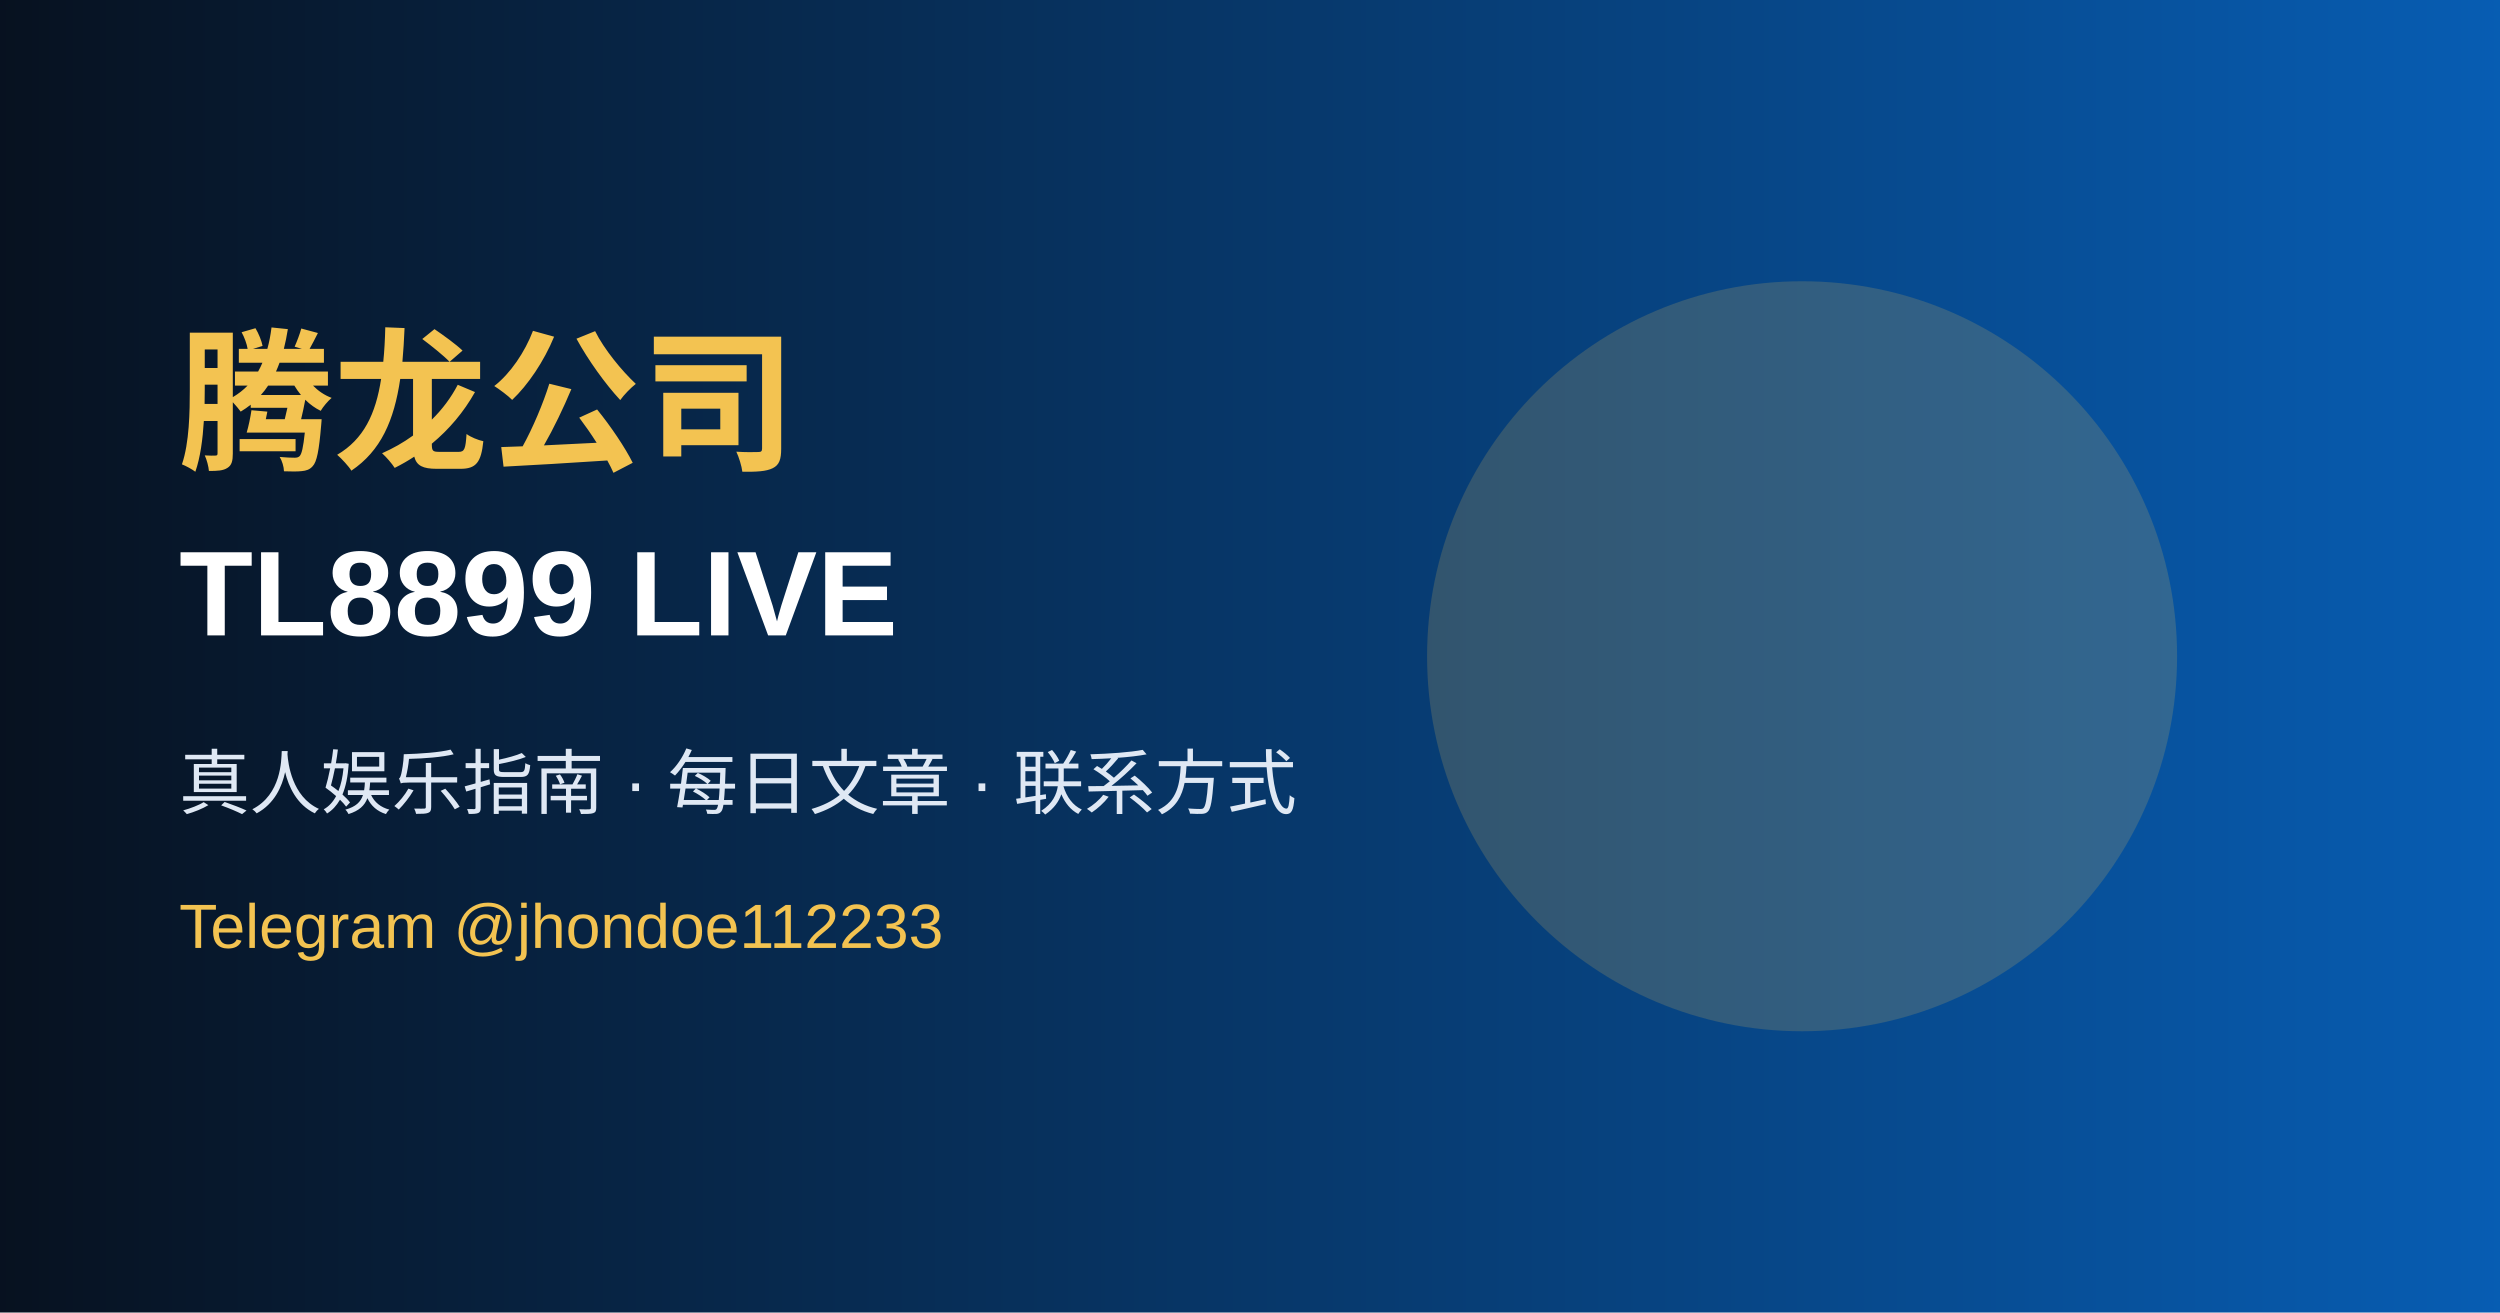
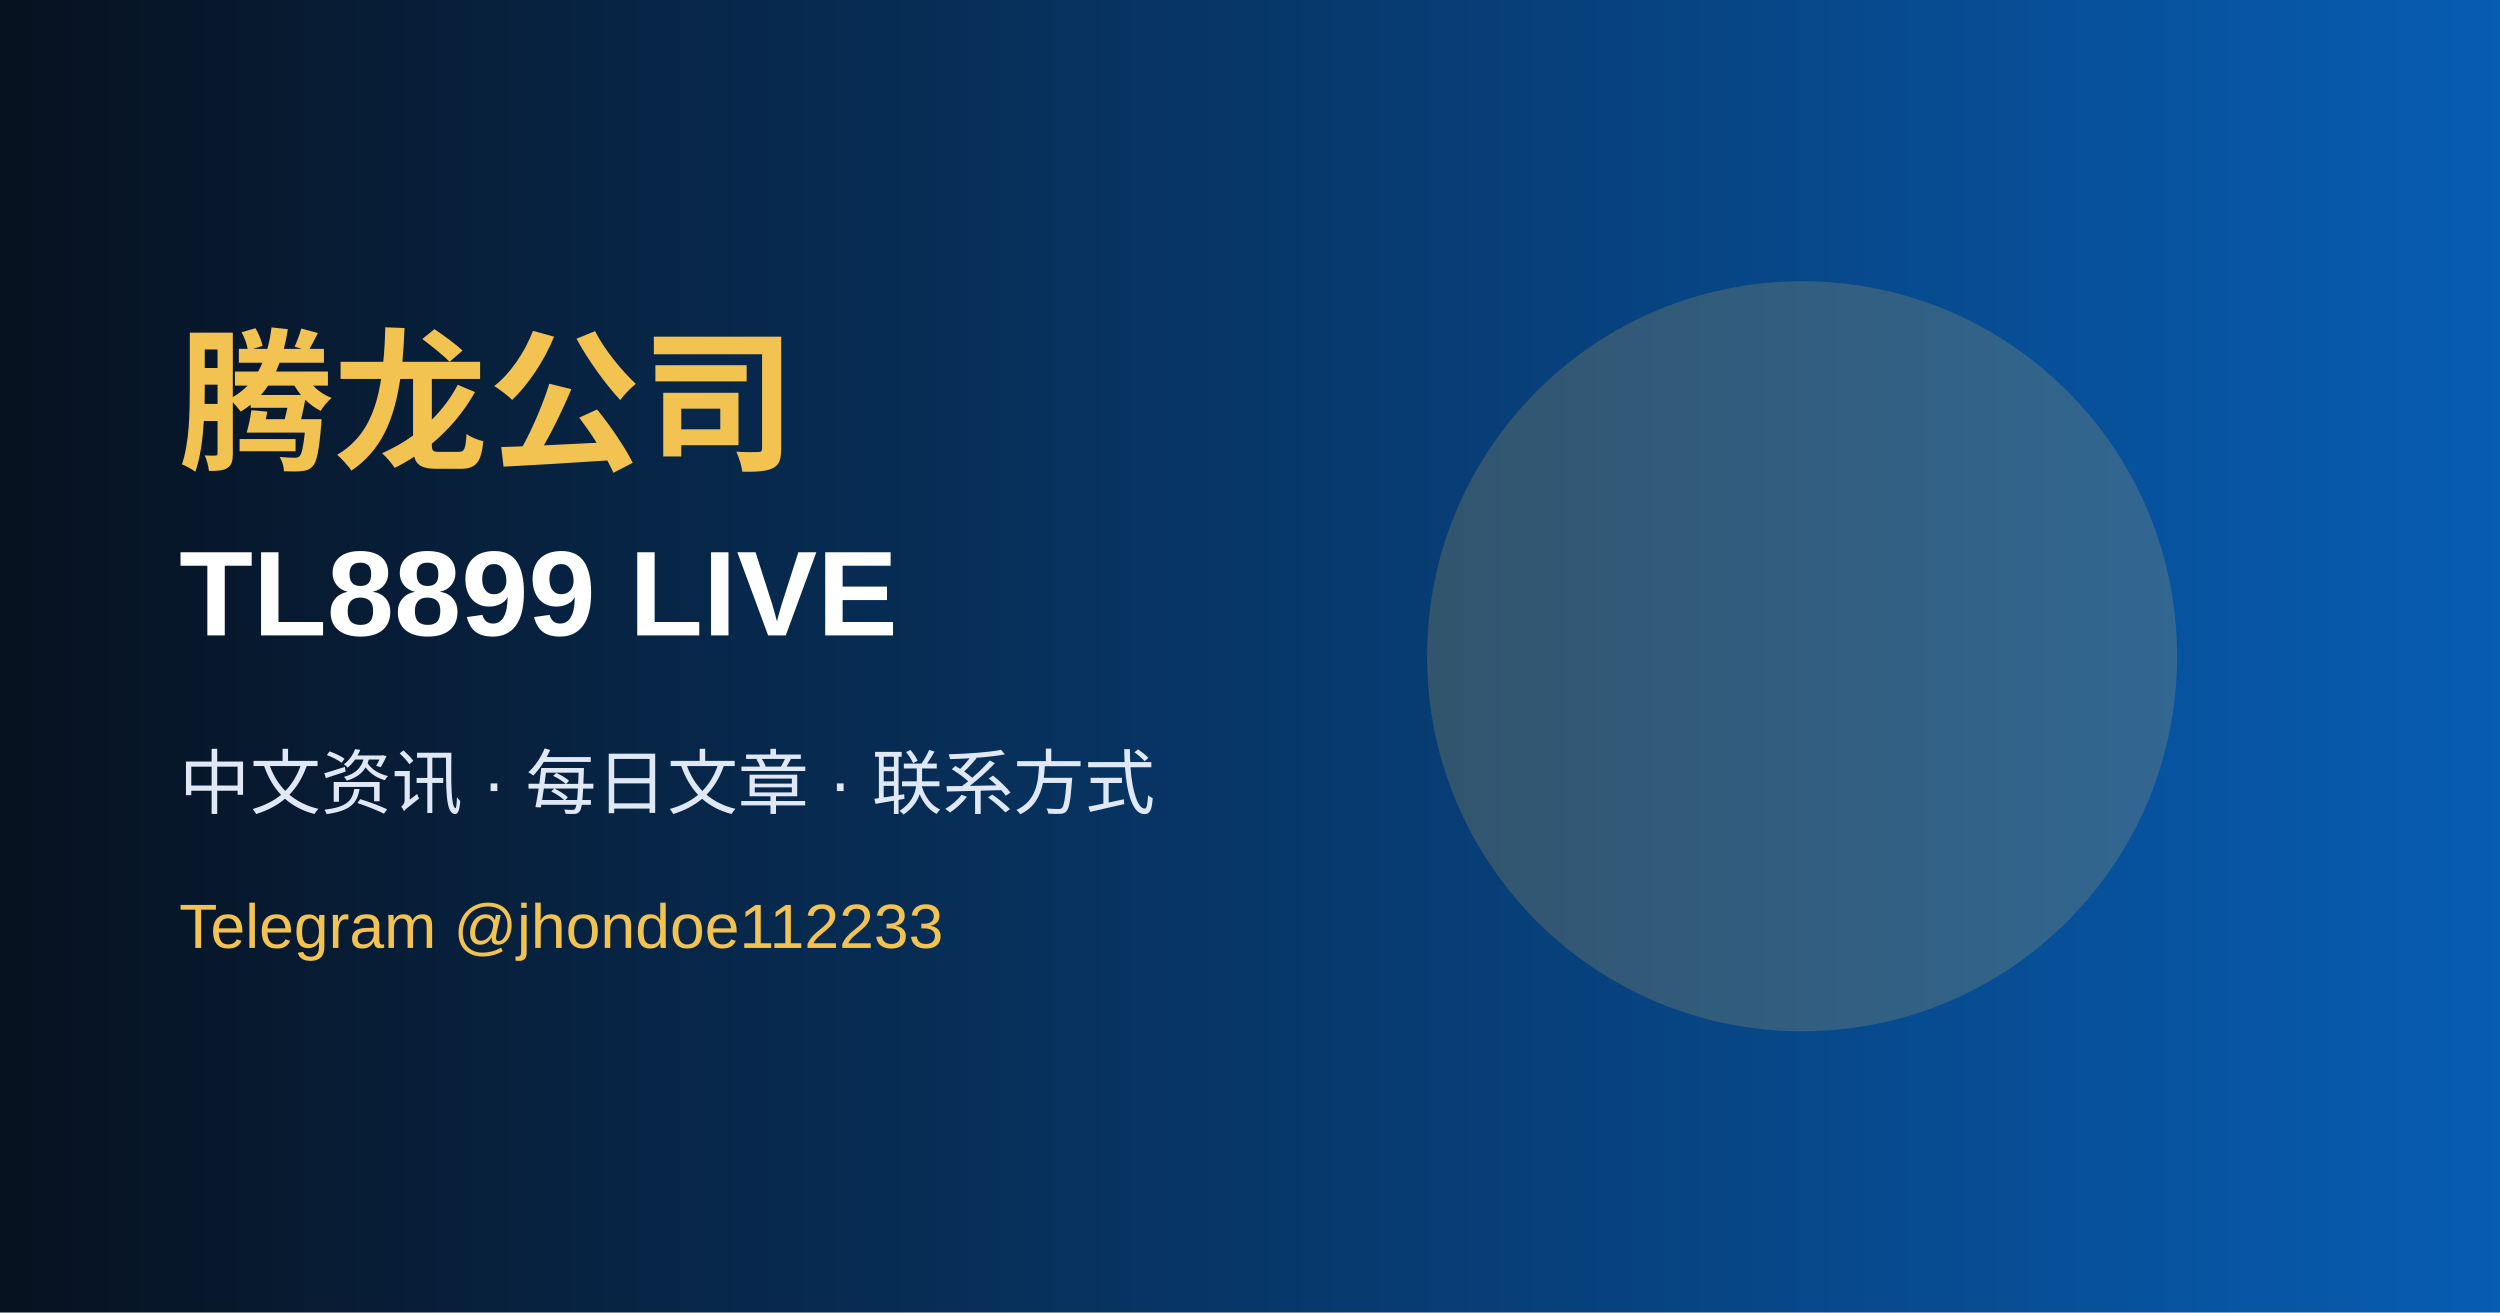
<svg xmlns="http://www.w3.org/2000/svg" width="1200" height="630" viewBox="0 0 1200 630">
  <defs>
    <linearGradient id="g" x1="0" x2="1">
      <stop stop-color="#07111f" />
      <stop offset="1" stop-color="#075db3" />
    </linearGradient>
  </defs>
  <rect width="1200" height="630" fill="url(#g)" />
  <circle cx="865" cy="315" r="180" fill="#f3c351" opacity=".18" />
  <text x="86" y="220" font-family="Microsoft YaHei, Arial" font-size="74" font-weight="900" fill="#f3c351">腾龙公司</text>
  <text x="86" y="305" font-family="Arial" font-size="58" font-weight="900" fill="#fff">TL8899 LIVE</text>
-   <text x="86" y="388" font-family="Microsoft YaHei, Arial" font-size="34" fill="#dfe8f4">真人娱乐指南 · 每日文章 · 联系方式</text>
+   <text x="86" y="388" font-family="Microsoft YaHei, Arial" font-size="34" fill="#dfe8f4">中文资讯 · 每日文章 · 联系方式</text>
  <text x="86" y="455" font-family="Arial" font-size="30" fill="#f3c351">Telegram @jhondoe112233</text>
</svg>
